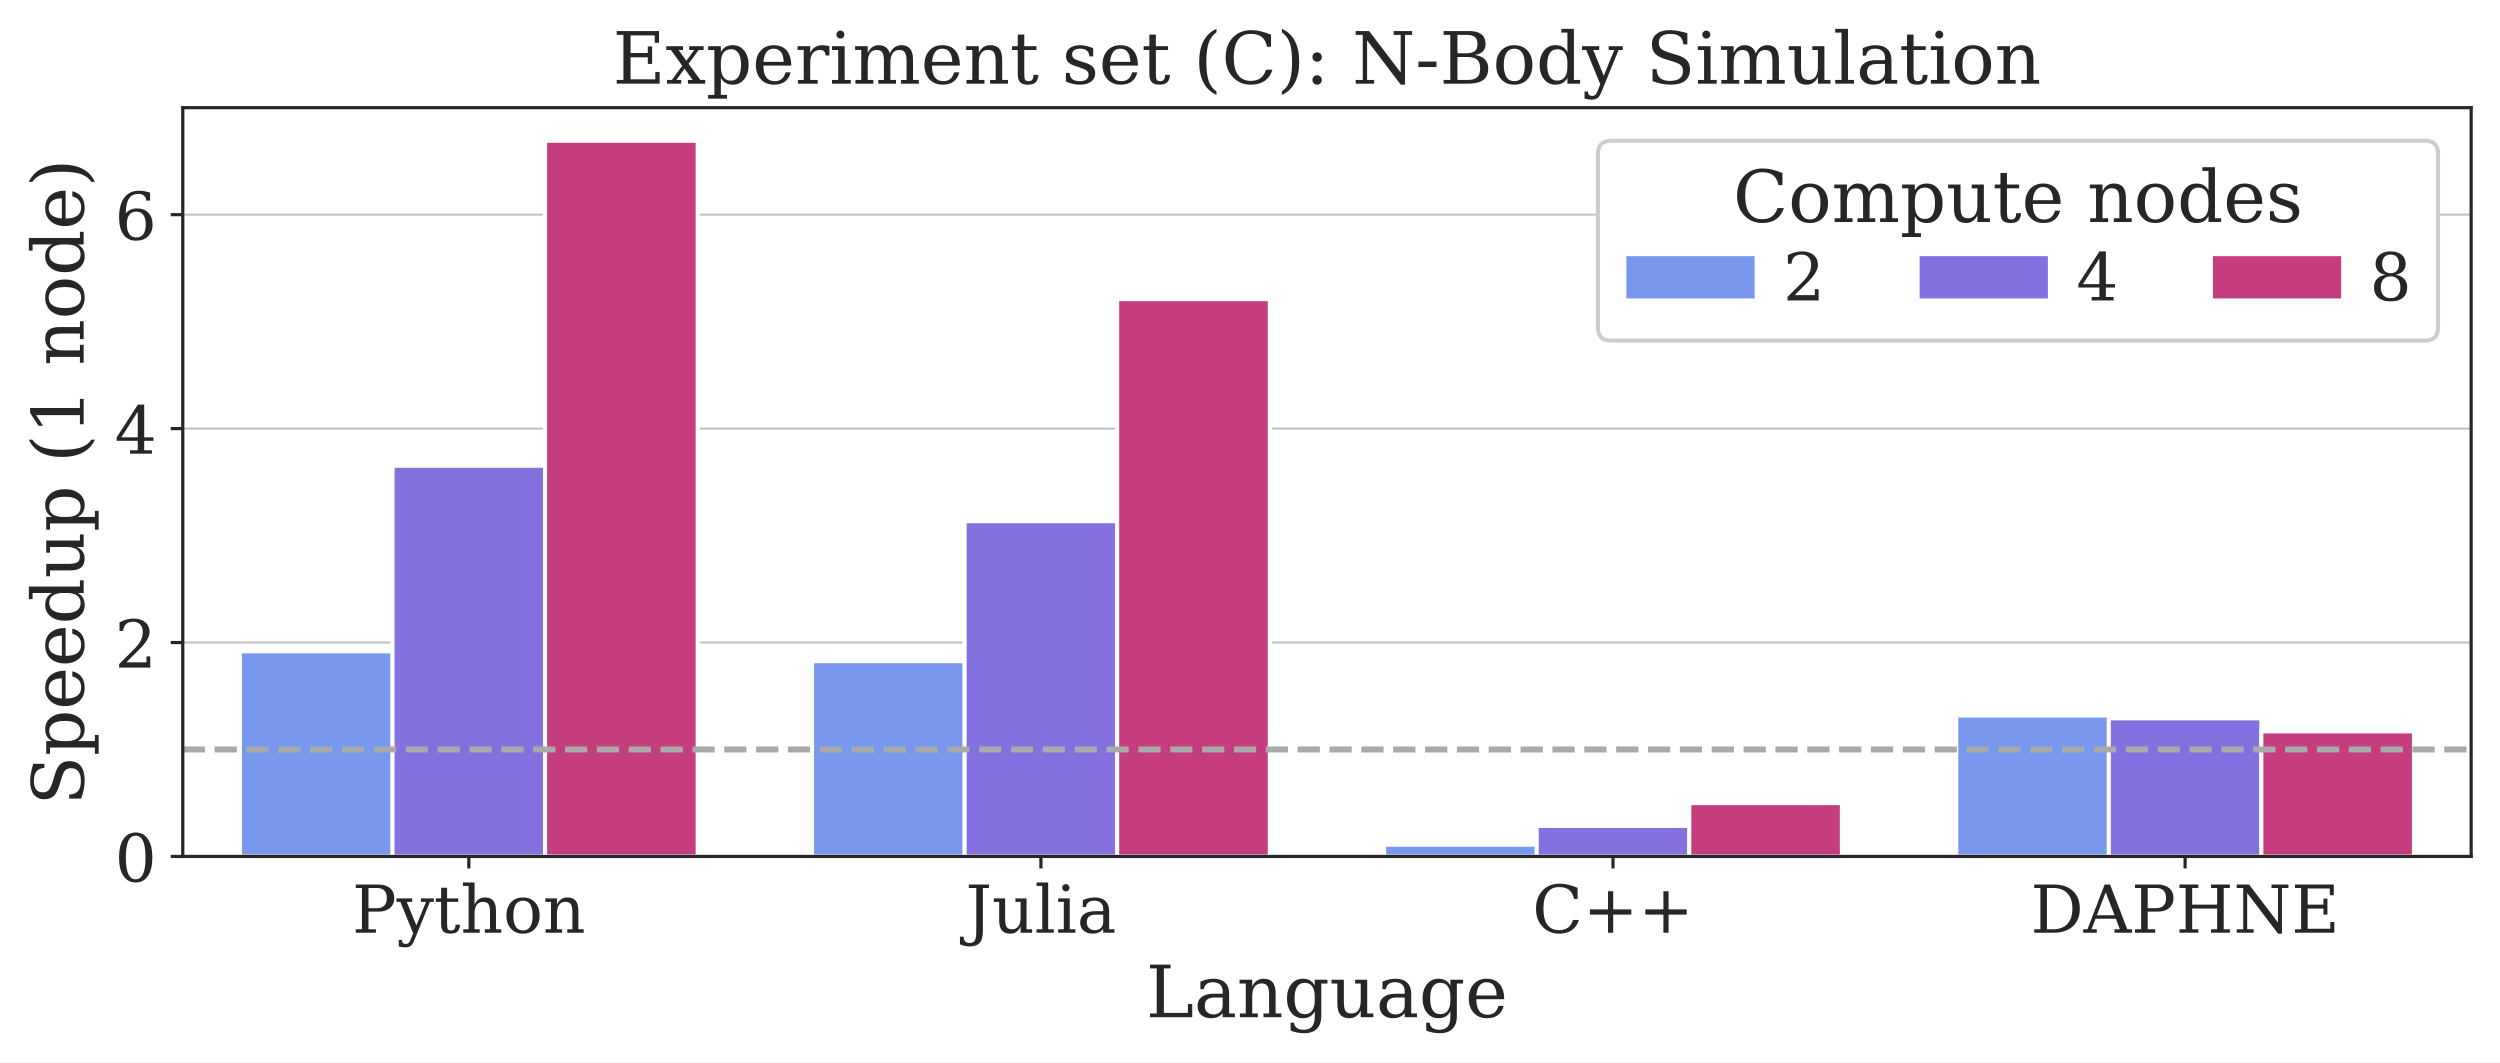
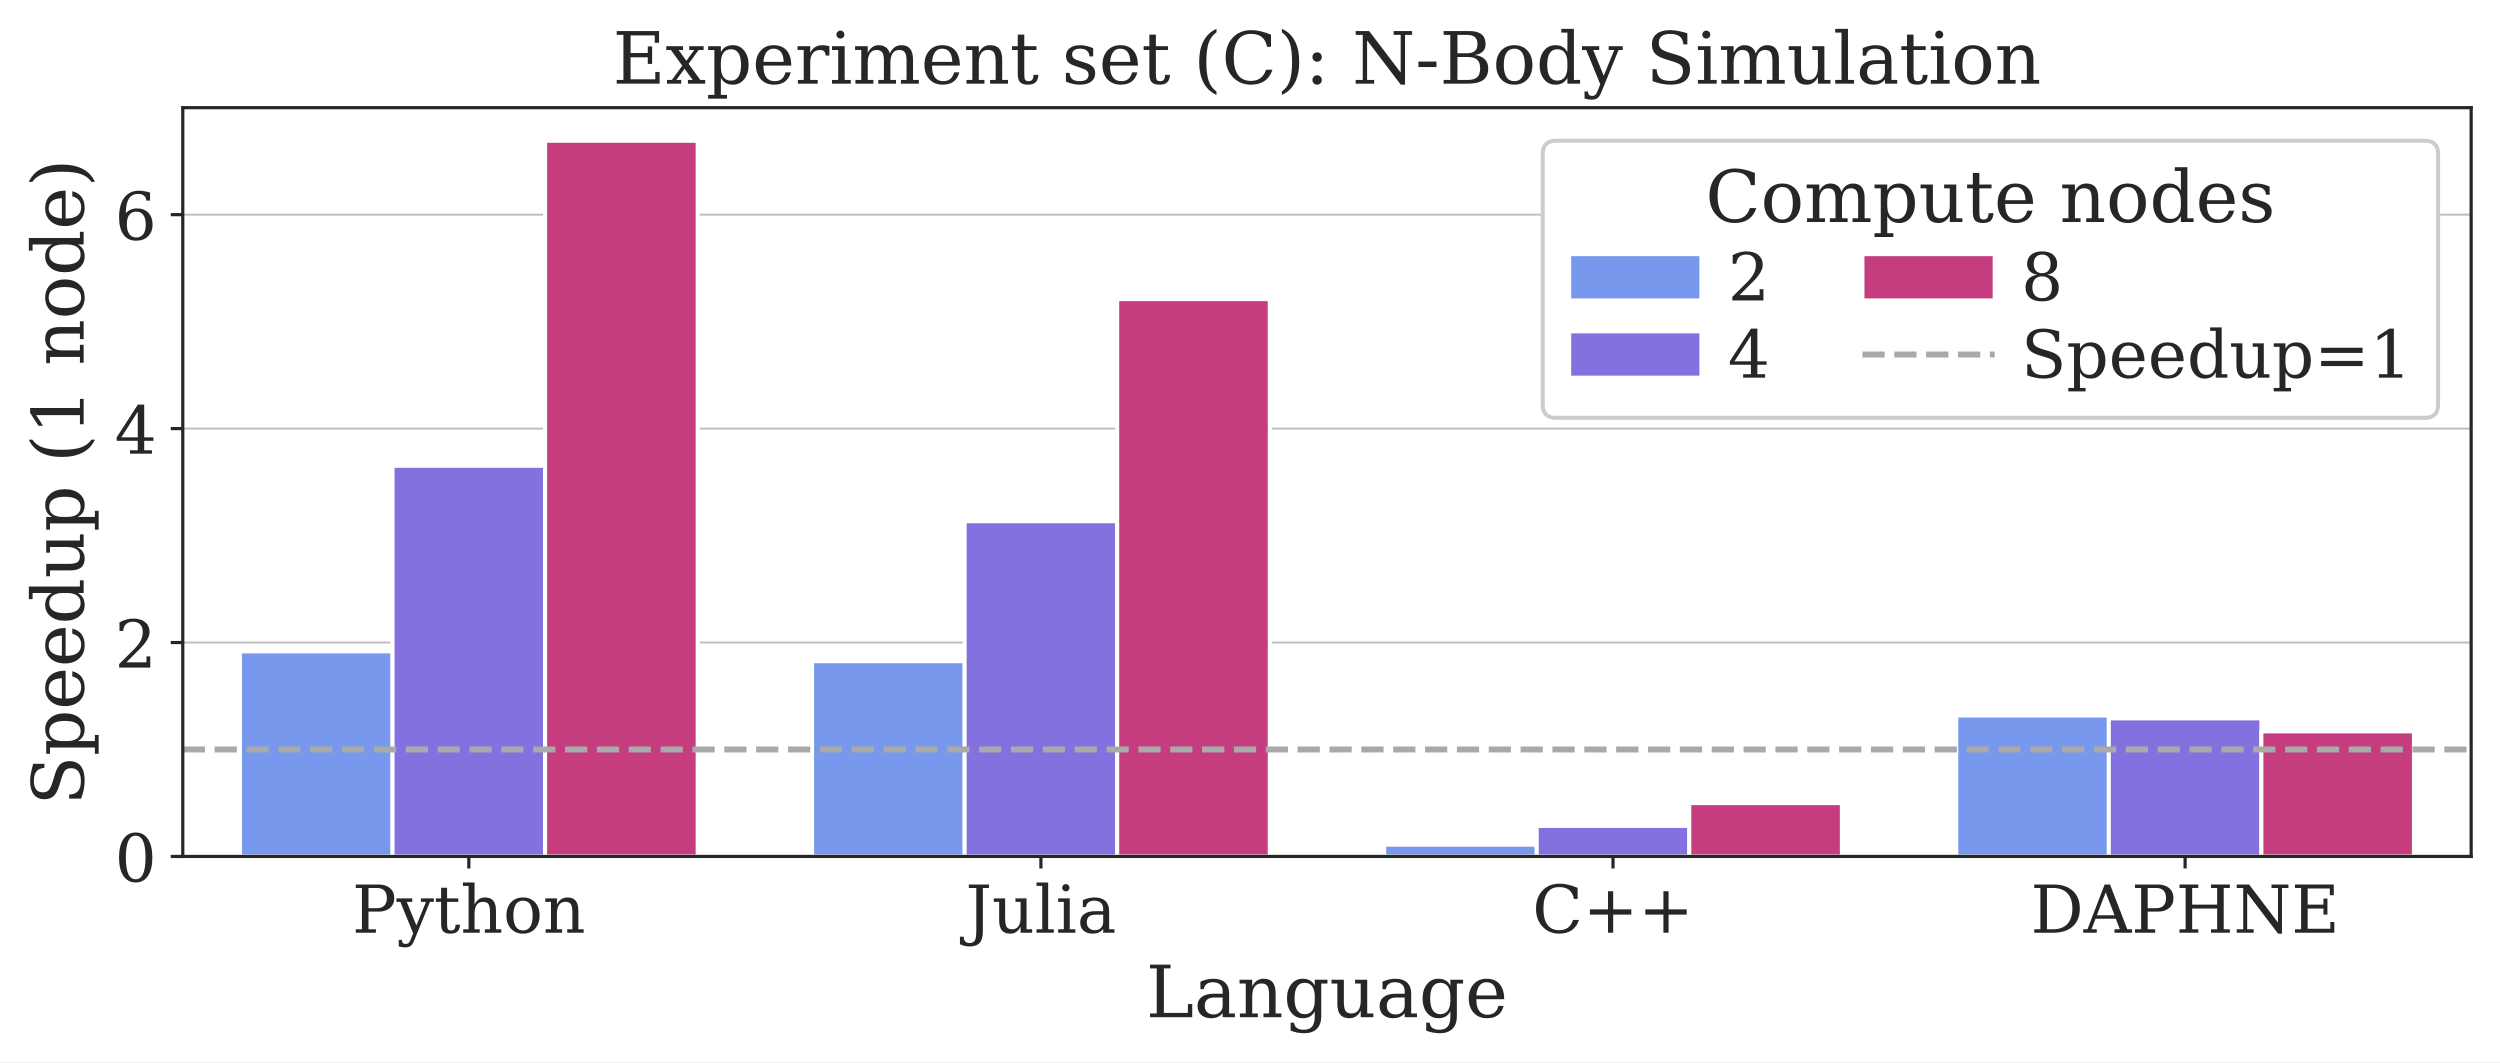
<svg xmlns="http://www.w3.org/2000/svg" xmlns:xlink="http://www.w3.org/1999/xlink" width="623.966pt" height="265.079pt" viewBox="0 0 623.966 265.079" version="1.1">
  <defs>
    <style type="text/css">*{stroke-linejoin: round; stroke-linecap: butt}</style>
  </defs>
  <g id="figure_1">
    <g id="patch_1">
      <path d="M 0 265.079  L 623.966 265.079  L 623.966 0  L 0 0  z " style="fill: #ffffff" />
    </g>
    <g id="axes_1">
      <g id="patch_2">
        <path d="M 45.619 213.755  L 616.766 213.755  L 616.766 26.877  L 45.619 26.877  z " style="fill: #ffffff" />
      </g>
      <g id="matplotlib.axis_1">
        <g id="xtick_1">
          <g id="line2d_1">
            <defs>
-               <path id="mdf4cf513da" d="M 0 0  L 0 3  " style="stroke: #262626; stroke-width: 0.8" />
-             </defs>
-             <g>
-               <use xlink:href="#mdf4cf513da" x="117.012" y="213.755" style="fill: #262626; stroke: #262626; stroke-width: 0.8" />
+               <path id="md4820c12c3" d="M 0 0  L 0 3  " style="stroke: #262626; stroke-width: 0.8" />
+             </defs>
+             <g>
+               <use xlink:href="#md4820c12c3" x="117.012" y="213.755" style="fill: #262626; stroke: #262626; stroke-width: 0.8" />
            </g>
          </g>
          <g id="text_1">
            <g style="fill: #262626" transform="translate(87.89098 232.7921) scale(0.165 -0.165)">
              <defs>
                <path id="DejaVuSerif-50" d="M 1581 2375  L 2406 2375  Q 2872 2375 3115 2626  Q 3359 2878 3359 3353  Q 3359 3831 3115 4081  Q 2872 4331 2406 4331  L 1581 4331  L 1581 2375  z M 353 0  L 353 331  L 947 331  L 947 4331  L 353 4331  L 353 4666  L 2559 4666  Q 3259 4666 3668 4311  Q 4078 3956 4078 3353  Q 4078 2753 3668 2397  Q 3259 2041 2559 2041  L 1581 2041  L 1581 331  L 2303 331  L 2303 0  L 353 0  z " transform="scale(0.015625)" />
                <path id="DejaVuSerif-79" d="M 1381 -609  L 1600 -56  L 359 2988  L -19 2988  L -19 3322  L 1509 3322  L 1509 2988  L 978 2988  L 1913 703  L 2847 2988  L 2350 2988  L 2350 3322  L 3597 3322  L 3597 2988  L 3225 2988  L 1703 -750  Q 1547 -1138 1356 -1280  Q 1166 -1422 819 -1422  Q 672 -1422 517 -1397  Q 363 -1372 206 -1325  L 206 -691  L 500 -691  Q 519 -903 608 -995  Q 697 -1088 884 -1088  Q 1056 -1088 1161 -992  Q 1266 -897 1381 -609  z " transform="scale(0.015625)" />
                <path id="DejaVuSerif-74" d="M 691 2988  L 184 2988  L 184 3322  L 691 3322  L 691 4353  L 1269 4353  L 1269 3322  L 2350 3322  L 2350 2988  L 1269 2988  L 1269 878  Q 1269 456 1350 337  Q 1431 219 1650 219  Q 1875 219 1978 351  Q 2081 484 2088 781  L 2522 781  Q 2497 328 2275 118  Q 2053 -91 1600 -91  Q 1103 -91 897 129  Q 691 350 691 878  L 691 2988  z " transform="scale(0.015625)" />
                <path id="DejaVuSerif-68" d="M 263 0  L 263 331  L 781 331  L 781 4531  L 231 4531  L 231 4863  L 1356 4863  L 1356 2731  Q 1516 3069 1770 3241  Q 2025 3413 2363 3413  Q 2913 3413 3172 3097  Q 3431 2781 3431 2113  L 3431 331  L 3944 331  L 3944 0  L 2356 0  L 2356 331  L 2853 331  L 2853 1931  Q 2853 2541 2704 2764  Q 2556 2988 2175 2988  Q 1775 2988 1565 2697  Q 1356 2406 1356 1850  L 1356 331  L 1856 331  L 1856 0  L 263 0  z " transform="scale(0.015625)" />
                <path id="DejaVuSerif-6f" d="M 1925 219  Q 2388 219 2623 584  Q 2859 950 2859 1663  Q 2859 2375 2623 2739  Q 2388 3103 1925 3103  Q 1463 3103 1227 2739  Q 991 2375 991 1663  Q 991 950 1228 584  Q 1466 219 1925 219  z M 1925 -91  Q 1200 -91 759 389  Q 319 869 319 1663  Q 319 2456 758 2934  Q 1197 3413 1925 3413  Q 2653 3413 3092 2934  Q 3531 2456 3531 1663  Q 3531 869 3092 389  Q 2653 -91 1925 -91  z " transform="scale(0.015625)" />
                <path id="DejaVuSerif-6e" d="M 263 0  L 263 331  L 781 331  L 781 2988  L 231 2988  L 231 3322  L 1356 3322  L 1356 2731  Q 1516 3069 1770 3241  Q 2025 3413 2363 3413  Q 2913 3413 3172 3097  Q 3431 2781 3431 2113  L 3431 331  L 3944 331  L 3944 0  L 2356 0  L 2356 331  L 2853 331  L 2853 1931  Q 2853 2541 2703 2767  Q 2553 2994 2175 2994  Q 1775 2994 1565 2701  Q 1356 2409 1356 1850  L 1356 331  L 1856 331  L 1856 0  L 263 0  z " transform="scale(0.015625)" />
              </defs>
              <use xlink:href="#DejaVuSerif-50" />
              <use xlink:href="#DejaVuSerif-79" transform="translate(67.28516 0)" />
              <use xlink:href="#DejaVuSerif-74" transform="translate(123.7793 0)" />
              <use xlink:href="#DejaVuSerif-68" transform="translate(163.9648 0)" />
              <use xlink:href="#DejaVuSerif-6f" transform="translate(228.3691 0)" />
              <use xlink:href="#DejaVuSerif-6e" transform="translate(288.5742 0)" />
            </g>
          </g>
        </g>
        <g id="xtick_2">
          <g id="line2d_2">
            <g>
-               <use xlink:href="#mdf4cf513da" x="259.799" y="213.755" style="fill: #262626; stroke: #262626; stroke-width: 0.8" />
+               <use xlink:href="#md4820c12c3" x="259.799" y="213.755" style="fill: #262626; stroke: #262626; stroke-width: 0.8" />
            </g>
          </g>
          <g id="text_2">
            <g style="fill: #262626" transform="translate(240.9813 232.7921) scale(0.165 -0.165)">
              <defs>
                <path id="DejaVuSerif-4a" d="M -538 -1119  L -538 -384  L -181 -384  Q -172 -694 -34 -845  Q 103 -997 378 -997  Q 750 -997 897 -762  Q 1044 -528 1044 153  L 1044 4331  L 319 4331  L 319 4666  L 2272 4666  L 2272 4331  L 1678 4331  L 1678 128  Q 1678 -644 1368 -987  Q 1059 -1331 372 -1331  Q 150 -1331 -79 -1278  Q -309 -1225 -538 -1119  z " transform="scale(0.015625)" />
                <path id="DejaVuSerif-75" d="M 2266 3322  L 3341 3322  L 3341 331  L 3884 331  L 3884 0  L 2766 0  L 2766 588  Q 2606 256 2353 82  Q 2100 -91 1766 -91  Q 1213 -91 952 223  Q 691 538 691 1209  L 691 2988  L 172 2988  L 172 3322  L 1269 3322  L 1269 1388  Q 1269 781 1417 556  Q 1566 331 1947 331  Q 2347 331 2556 625  Q 2766 919 2766 1478  L 2766 2988  L 2266 2988  L 2266 3322  z " transform="scale(0.015625)" />
                <path id="DejaVuSerif-6c" d="M 1313 331  L 1856 331  L 1856 0  L 184 0  L 184 331  L 738 331  L 738 4531  L 184 4531  L 184 4863  L 1313 4863  L 1313 331  z " transform="scale(0.015625)" />
                <path id="DejaVuSerif-69" d="M 622 4353  Q 622 4497 726 4603  Q 831 4709 978 4709  Q 1122 4709 1226 4603  Q 1331 4497 1331 4353  Q 1331 4206 1228 4103  Q 1125 4000 978 4000  Q 831 4000 726 4103  Q 622 4206 622 4353  z M 1356 331  L 1900 331  L 1900 0  L 231 0  L 231 331  L 781 331  L 781 2988  L 231 2988  L 231 3322  L 1356 3322  L 1356 331  z " transform="scale(0.015625)" />
                <path id="DejaVuSerif-61" d="M 2547 1044  L 2547 1747  L 1806 1747  Q 1378 1747 1168 1562  Q 959 1378 959 997  Q 959 650 1171 447  Q 1384 244 1747 244  Q 2106 244 2326 466  Q 2547 688 2547 1044  z M 3122 2075  L 3122 331  L 3634 331  L 3634 0  L 2547 0  L 2547 359  Q 2356 128 2106 18  Q 1856 -91 1522 -91  Q 969 -91 644 203  Q 319 497 319 997  Q 319 1513 691 1797  Q 1063 2081 1741 2081  L 2547 2081  L 2547 2309  Q 2547 2688 2317 2895  Q 2088 3103 1672 3103  Q 1328 3103 1125 2947  Q 922 2791 872 2484  L 575 2484  L 575 3156  Q 875 3284 1158 3348  Q 1441 3413 1709 3413  Q 2400 3413 2761 3070  Q 3122 2728 3122 2075  z " transform="scale(0.015625)" />
              </defs>
              <use xlink:href="#DejaVuSerif-4a" />
              <use xlink:href="#DejaVuSerif-75" transform="translate(40.08789 0)" />
              <use xlink:href="#DejaVuSerif-6c" transform="translate(104.4922 0)" />
              <use xlink:href="#DejaVuSerif-69" transform="translate(136.4746 0)" />
              <use xlink:href="#DejaVuSerif-61" transform="translate(168.457 0)" />
            </g>
          </g>
        </g>
        <g id="xtick_3">
          <g id="line2d_3">
            <g>
-               <use xlink:href="#mdf4cf513da" x="402.586" y="213.755" style="fill: #262626; stroke: #262626; stroke-width: 0.8" />
+               <use xlink:href="#md4820c12c3" x="402.586" y="213.755" style="fill: #262626; stroke: #262626; stroke-width: 0.8" />
            </g>
          </g>
          <g id="text_3">
            <g style="fill: #262626" transform="translate(382.4469 232.7921) scale(0.165 -0.165)">
              <defs>
                <path id="DejaVuSerif-43" d="M 4513 1234  Q 4306 581 3820 245  Q 3334 -91 2591 -91  Q 2134 -91 1743 65  Q 1353 222 1050 525  Q 700 875 529 1320  Q 359 1766 359 2328  Q 359 3416 987 4083  Q 1616 4750 2644 4750  Q 3025 4750 3456 4650  Q 3888 4550 4384 4347  L 4384 3272  L 4031 3272  Q 3916 3859 3567 4137  Q 3219 4416 2591 4416  Q 1844 4416 1459 3886  Q 1075 3356 1075 2328  Q 1075 1303 1459 773  Q 1844 244 2591 244  Q 3113 244 3450 492  Q 3788 741 3938 1234  L 4513 1234  z " transform="scale(0.015625)" />
                <path id="DejaVuSerif-2b" d="M 2931 4013  L 2931 2259  L 4684 2259  L 4684 1753  L 2931 1753  L 2931 0  L 2431 0  L 2431 1753  L 678 1753  L 678 2259  L 2431 2259  L 2431 4013  L 2931 4013  z " transform="scale(0.015625)" />
              </defs>
              <use xlink:href="#DejaVuSerif-43" />
              <use xlink:href="#DejaVuSerif-2b" transform="translate(76.51367 0)" />
              <use xlink:href="#DejaVuSerif-2b" transform="translate(160.3027 0)" />
            </g>
          </g>
        </g>
        <g id="xtick_4">
          <g id="line2d_4">
            <g>
-               <use xlink:href="#mdf4cf513da" x="545.373" y="213.755" style="fill: #262626; stroke: #262626; stroke-width: 0.8" />
+               <use xlink:href="#md4820c12c3" x="545.373" y="213.755" style="fill: #262626; stroke: #262626; stroke-width: 0.8" />
            </g>
          </g>
          <g id="text_4">
            <g style="fill: #262626" transform="translate(506.8144 232.7921) scale(0.165 -0.165)">
              <defs>
                <path id="DejaVuSerif-44" d="M 1581 331  L 2163 331  Q 3072 331 3558 850  Q 4044 1369 4044 2338  Q 4044 3306 3559 3818  Q 3075 4331 2163 4331  L 1581 4331  L 1581 331  z M 353 0  L 353 331  L 947 331  L 947 4331  L 353 4331  L 353 4666  L 2209 4666  Q 3416 4666 4089 4050  Q 4763 3434 4763 2338  Q 4763 1238 4088 619  Q 3413 0 2209 0  L 353 0  z " transform="scale(0.015625)" />
                <path id="DejaVuSerif-41" d="M 1281 1691  L 2994 1691  L 2138 3909  L 1281 1691  z M -38 0  L -38 331  L 372 331  L 2034 4666  L 2559 4666  L 4225 331  L 4684 331  L 4684 0  L 2988 0  L 2988 331  L 3506 331  L 3116 1356  L 1153 1356  L 763 331  L 1275 331  L 1275 0  L -38 0  z " transform="scale(0.015625)" />
                <path id="DejaVuSerif-48" d="M 353 0  L 353 331  L 947 331  L 947 4331  L 353 4331  L 353 4666  L 2175 4666  L 2175 4331  L 1581 4331  L 1581 2719  L 4000 2719  L 4000 4331  L 3406 4331  L 3406 4666  L 5228 4666  L 5228 4331  L 4634 4331  L 4634 331  L 5228 331  L 5228 0  L 3406 0  L 3406 331  L 4000 331  L 4000 2338  L 1581 2338  L 1581 331  L 2175 331  L 2175 0  L 353 0  z " transform="scale(0.015625)" />
                <path id="DejaVuSerif-4e" d="M 313 0  L 313 331  L 941 331  L 941 4331  L 313 4331  L 313 4666  L 1509 4666  L 4306 984  L 4306 4331  L 3681 4331  L 3681 4666  L 5319 4666  L 5319 4331  L 4691 4331  L 4691 -91  L 4313 -91  L 1325 3841  L 1325 331  L 1953 331  L 1953 0  L 313 0  z " transform="scale(0.015625)" />
                <path id="DejaVuSerif-45" d="M 353 0  L 353 331  L 947 331  L 947 4331  L 353 4331  L 353 4666  L 4109 4666  L 4109 3628  L 3725 3628  L 3725 4281  L 1581 4281  L 1581 2719  L 3109 2719  L 3109 3303  L 3494 3303  L 3494 1753  L 3109 1753  L 3109 2338  L 1581 2338  L 1581 384  L 3775 384  L 3775 1038  L 4159 1038  L 4159 0  L 353 0  z " transform="scale(0.015625)" />
              </defs>
              <use xlink:href="#DejaVuSerif-44" />
              <use xlink:href="#DejaVuSerif-41" transform="translate(80.17578 0)" />
              <use xlink:href="#DejaVuSerif-50" transform="translate(152.3926 0)" />
              <use xlink:href="#DejaVuSerif-48" transform="translate(219.6777 0)" />
              <use xlink:href="#DejaVuSerif-4e" transform="translate(306.8848 0)" />
              <use xlink:href="#DejaVuSerif-45" transform="translate(394.3848 0)" />
            </g>
          </g>
        </g>
        <g id="text_5">
          <g style="fill: #262626" transform="translate(286.0406 253.8795) scale(0.18 -0.18)">
            <defs>
              <path id="DejaVuSerif-4c" d="M 353 0  L 353 331  L 947 331  L 947 4331  L 353 4331  L 353 4666  L 2175 4666  L 2175 4331  L 1581 4331  L 1581 384  L 3713 384  L 3713 1166  L 4097 1166  L 4097 0  L 353 0  z " transform="scale(0.015625)" />
              <path id="DejaVuSerif-67" d="M 3359 2988  L 3359 72  Q 3359 -644 2965 -1033  Q 2572 -1422 1844 -1422  Q 1516 -1422 1216 -1362  Q 916 -1303 641 -1184  L 641 -488  L 941 -488  Q 997 -813 1206 -963  Q 1416 -1113 1806 -1113  Q 2313 -1113 2548 -827  Q 2784 -541 2784 72  L 2784 519  Q 2616 206 2355 57  Q 2094 -91 1709 -91  Q 1097 -91 708 395  Q 319 881 319 1663  Q 319 2444 706 2928  Q 1094 3413 1709 3413  Q 2094 3413 2355 3264  Q 2616 3116 2784 2803  L 2784 3322  L 3909 3322  L 3909 2988  L 3359 2988  z M 2784 1825  Q 2784 2422 2554 2737  Q 2325 3053 1888 3053  Q 1444 3053 1217 2703  Q 991 2353 991 1663  Q 991 975 1217 622  Q 1444 269 1888 269  Q 2325 269 2554 583  Q 2784 897 2784 1497  L 2784 1825  z " transform="scale(0.015625)" />
              <path id="DejaVuSerif-65" d="M 3469 1600  L 991 1600  L 991 1575  Q 991 903 1244 561  Q 1497 219 1991 219  Q 2369 219 2611 417  Q 2853 616 2950 1006  L 3413 1006  Q 3275 459 2904 184  Q 2534 -91 1931 -91  Q 1203 -91 761 389  Q 319 869 319 1663  Q 319 2450 753 2931  Q 1188 3413 1894 3413  Q 2647 3413 3050 2948  Q 3453 2484 3469 1600  z M 2791 1931  Q 2772 2513 2545 2808  Q 2319 3103 1894 3103  Q 1497 3103 1269 2806  Q 1041 2509 991 1931  L 2791 1931  z " transform="scale(0.015625)" />
            </defs>
            <use xlink:href="#DejaVuSerif-4c" />
            <use xlink:href="#DejaVuSerif-61" transform="translate(66.40625 0)" />
            <use xlink:href="#DejaVuSerif-6e" transform="translate(126.0254 0)" />
            <use xlink:href="#DejaVuSerif-67" transform="translate(190.4297 0)" />
            <use xlink:href="#DejaVuSerif-75" transform="translate(254.4434 0)" />
            <use xlink:href="#DejaVuSerif-61" transform="translate(318.8477 0)" />
            <use xlink:href="#DejaVuSerif-67" transform="translate(378.4668 0)" />
            <use xlink:href="#DejaVuSerif-65" transform="translate(442.4805 0)" />
          </g>
        </g>
      </g>
      <g id="matplotlib.axis_2">
        <g id="ytick_1">
          <g id="line2d_5">
-             <path d="M 45.619 213.755  L 616.766 213.755  " clip-path="url(#p4988a4441f)" style="fill: none; stroke: #808080; stroke-opacity: 0.5; stroke-width: 0.5; stroke-linecap: round" />
+             <path d="M 45.619 213.755  L 616.766 213.755  " clip-path="url(#pc2e6681267)" style="fill: none; stroke: #808080; stroke-opacity: 0.5; stroke-width: 0.5; stroke-linecap: round" />
          </g>
          <g id="line2d_6">
            <defs>
-               <path id="ma92117ba7b" d="M 0 0  L -3 0  " style="stroke: #262626; stroke-width: 0.8" />
-             </defs>
-             <g>
-               <use xlink:href="#ma92117ba7b" x="45.619" y="213.755" style="fill: #262626; stroke: #262626; stroke-width: 0.8" />
+               <path id="m4b8f03ed51" d="M 0 0  L -3 0  " style="stroke: #262626; stroke-width: 0.8" />
+             </defs>
+             <g>
+               <use xlink:href="#m4b8f03ed51" x="45.619" y="213.755" style="fill: #262626; stroke: #262626; stroke-width: 0.8" />
            </g>
          </g>
          <g id="text_6">
            <g style="fill: #262626" transform="translate(28.62063 220.0234) scale(0.165 -0.165)">
              <defs>
                <path id="DejaVuSerif-30" d="M 2034 219  Q 2513 219 2750 744  Q 2988 1269 2988 2328  Q 2988 3391 2750 3916  Q 2513 4441 2034 4441  Q 1556 4441 1318 3916  Q 1081 3391 1081 2328  Q 1081 1269 1318 744  Q 1556 219 2034 219  z M 2034 -91  Q 1275 -91 848 546  Q 422 1184 422 2328  Q 422 3475 848 4112  Q 1275 4750 2034 4750  Q 2797 4750 3222 4112  Q 3647 3475 3647 2328  Q 3647 1184 3222 546  Q 2797 -91 2034 -91  z " transform="scale(0.015625)" />
              </defs>
              <use xlink:href="#DejaVuSerif-30" />
            </g>
          </g>
        </g>
        <g id="ytick_2">
          <g id="line2d_7">
-             <path d="M 45.619 160.361  L 616.766 160.361  " clip-path="url(#p4988a4441f)" style="fill: none; stroke: #808080; stroke-opacity: 0.5; stroke-width: 0.5; stroke-linecap: round" />
+             <path d="M 45.619 160.361  L 616.766 160.361  " clip-path="url(#pc2e6681267)" style="fill: none; stroke: #808080; stroke-opacity: 0.5; stroke-width: 0.5; stroke-linecap: round" />
          </g>
          <g id="line2d_8">
            <g>
-               <use xlink:href="#ma92117ba7b" x="45.619" y="160.361" style="fill: #262626; stroke: #262626; stroke-width: 0.8" />
+               <use xlink:href="#m4b8f03ed51" x="45.619" y="160.361" style="fill: #262626; stroke: #262626; stroke-width: 0.8" />
            </g>
          </g>
          <g id="text_7">
            <g style="fill: #262626" transform="translate(28.62063 166.6298) scale(0.165 -0.165)">
              <defs>
                <path id="DejaVuSerif-32" d="M 819 3553  L 469 3553  L 469 4384  Q 803 4563 1142 4656  Q 1481 4750 1806 4750  Q 2534 4750 2956 4397  Q 3378 4044 3378 3438  Q 3378 2753 2422 1800  Q 2347 1728 2309 1691  L 1131 513  L 3078 513  L 3078 1088  L 3444 1088  L 3444 0  L 434 0  L 434 341  L 1850 1753  Q 2319 2222 2519 2614  Q 2719 3006 2719 3438  Q 2719 3909 2473 4175  Q 2228 4441 1797 4441  Q 1350 4441 1106 4219  Q 863 3997 819 3553  z " transform="scale(0.015625)" />
              </defs>
              <use xlink:href="#DejaVuSerif-32" />
            </g>
          </g>
        </g>
        <g id="ytick_3">
          <g id="line2d_9">
-             <path d="M 45.619 106.968  L 616.766 106.968  " clip-path="url(#p4988a4441f)" style="fill: none; stroke: #808080; stroke-opacity: 0.5; stroke-width: 0.5; stroke-linecap: round" />
+             <path d="M 45.619 106.968  L 616.766 106.968  " clip-path="url(#pc2e6681267)" style="fill: none; stroke: #808080; stroke-opacity: 0.5; stroke-width: 0.5; stroke-linecap: round" />
          </g>
          <g id="line2d_10">
            <g>
-               <use xlink:href="#ma92117ba7b" x="45.619" y="106.968" style="fill: #262626; stroke: #262626; stroke-width: 0.8" />
+               <use xlink:href="#m4b8f03ed51" x="45.619" y="106.968" style="fill: #262626; stroke: #262626; stroke-width: 0.8" />
            </g>
          </g>
          <g id="text_8">
            <g style="fill: #262626" transform="translate(28.62063 113.2363) scale(0.165 -0.165)">
              <defs>
                <path id="DejaVuSerif-34" d="M 2234 1581  L 2234 4063  L 641 1581  L 2234 1581  z M 3609 0  L 1484 0  L 1484 331  L 2234 331  L 2234 1247  L 197 1247  L 197 1588  L 2241 4750  L 2859 4750  L 2859 1581  L 3750 1581  L 3750 1247  L 2859 1247  L 2859 331  L 3609 331  L 3609 0  z " transform="scale(0.015625)" />
              </defs>
              <use xlink:href="#DejaVuSerif-34" />
            </g>
          </g>
        </g>
        <g id="ytick_4">
          <g id="line2d_11">
-             <path d="M 45.619 53.574  L 616.766 53.574  " clip-path="url(#p4988a4441f)" style="fill: none; stroke: #808080; stroke-opacity: 0.5; stroke-width: 0.5; stroke-linecap: round" />
+             <path d="M 45.619 53.574  L 616.766 53.574  " clip-path="url(#pc2e6681267)" style="fill: none; stroke: #808080; stroke-opacity: 0.5; stroke-width: 0.5; stroke-linecap: round" />
          </g>
          <g id="line2d_12">
            <g>
-               <use xlink:href="#ma92117ba7b" x="45.619" y="53.574" style="fill: #262626; stroke: #262626; stroke-width: 0.8" />
+               <use xlink:href="#m4b8f03ed51" x="45.619" y="53.574" style="fill: #262626; stroke: #262626; stroke-width: 0.8" />
            </g>
          </g>
          <g id="text_9">
            <g style="fill: #262626" transform="translate(28.62063 59.84268) scale(0.165 -0.165)">
              <defs>
                <path id="DejaVuSerif-36" d="M 2094 219  Q 2534 219 2771 542  Q 3009 866 3009 1472  Q 3009 2078 2771 2401  Q 2534 2725 2094 2725  Q 1647 2725 1412 2412  Q 1178 2100 1178 1509  Q 1178 888 1415 553  Q 1653 219 2094 219  z M 1075 2569  Q 1288 2803 1556 2918  Q 1825 3034 2163 3034  Q 2859 3034 3264 2615  Q 3669 2197 3669 1472  Q 3669 763 3233 336  Q 2797 -91 2069 -91  Q 1278 -91 853 498  Q 428 1088 428 2181  Q 428 3406 931 4078  Q 1434 4750 2350 4750  Q 2597 4750 2869 4703  Q 3141 4656 3425 4563  L 3425 3794  L 3072 3794  Q 3034 4109 2831 4275  Q 2628 4441 2284 4441  Q 1678 4441 1381 3981  Q 1084 3522 1075 2569  z " transform="scale(0.015625)" />
              </defs>
              <use xlink:href="#DejaVuSerif-36" />
            </g>
          </g>
        </g>
        <g id="text_10">
          <g style="fill: #262626" transform="translate(20.87719 200.9883) rotate(-90) scale(0.18 -0.18)">
            <defs>
              <path id="DejaVuSerif-53" d="M 594 225  L 594 1288  L 953 1284  Q 969 753 1261 498  Q 1553 244 2150 244  Q 2706 244 2998 464  Q 3291 684 3291 1106  Q 3291 1444 3114 1625  Q 2938 1806 2369 1978  L 1753 2163  Q 1084 2366 811 2669  Q 538 2972 538 3500  Q 538 4094 959 4422  Q 1381 4750 2144 4750  Q 2469 4750 2856 4679  Q 3244 4609 3681 4475  L 3681 3481  L 3328 3481  Q 3275 3975 2998 4195  Q 2722 4416 2156 4416  Q 1663 4416 1405 4214  Q 1147 4013 1147 3628  Q 1147 3294 1340 3103  Q 1534 2913 2163 2725  L 2741 2553  Q 3375 2363 3645 2067  Q 3916 1772 3916 1275  Q 3916 597 3481 253  Q 3047 -91 2188 -91  Q 1803 -91 1404 -12  Q 1006 66 594 225  z " transform="scale(0.015625)" />
              <path id="DejaVuSerif-70" d="M 1313 1825  L 1313 1497  Q 1313 897 1542 583  Q 1772 269 2209 269  Q 2650 269 2876 622  Q 3103 975 3103 1663  Q 3103 2353 2876 2703  Q 2650 3053 2209 3053  Q 1772 3053 1542 2737  Q 1313 2422 1313 1825  z M 738 2988  L 184 2988  L 184 3322  L 1313 3322  L 1313 2803  Q 1481 3116 1742 3264  Q 2003 3413 2388 3413  Q 3000 3413 3387 2928  Q 3775 2444 3775 1663  Q 3775 881 3387 395  Q 3000 -91 2388 -91  Q 2003 -91 1742 57  Q 1481 206 1313 519  L 1313 -997  L 1856 -997  L 1856 -1331  L 184 -1331  L 184 -997  L 738 -997  L 738 2988  z " transform="scale(0.015625)" />
              <path id="DejaVuSerif-64" d="M 3359 331  L 3909 331  L 3909 0  L 2784 0  L 2784 519  Q 2616 206 2355 57  Q 2094 -91 1709 -91  Q 1097 -91 708 395  Q 319 881 319 1663  Q 319 2444 706 2928  Q 1094 3413 1709 3413  Q 2094 3413 2355 3264  Q 2616 3116 2784 2803  L 2784 4531  L 2241 4531  L 2241 4863  L 3359 4863  L 3359 331  z M 2784 1497  L 2784 1825  Q 2784 2422 2554 2737  Q 2325 3053 1888 3053  Q 1444 3053 1217 2703  Q 991 2353 991 1663  Q 991 975 1217 622  Q 1444 269 1888 269  Q 2325 269 2554 583  Q 2784 897 2784 1497  z " transform="scale(0.015625)" />
              <path id="DejaVuSerif-20" transform="scale(0.015625)" />
              <path id="DejaVuSerif-28" d="M 2041 -997  Q 1281 -656 893 83  Q 506 822 506 1931  Q 506 3044 893 3783  Q 1281 4522 2041 4863  L 2041 4556  Q 1559 4225 1350 3623  Q 1141 3022 1141 1931  Q 1141 844 1350 242  Q 1559 -359 2041 -691  L 2041 -997  z " transform="scale(0.015625)" />
              <path id="DejaVuSerif-31" d="M 909 0  L 909 331  L 1722 331  L 1722 4213  L 781 3603  L 781 4013  L 1919 4750  L 2350 4750  L 2350 331  L 3163 331  L 3163 0  L 909 0  z " transform="scale(0.015625)" />
              <path id="DejaVuSerif-29" d="M 453 -997  L 453 -691  Q 934 -359 1145 242  Q 1356 844 1356 1931  Q 1356 3022 1145 3623  Q 934 4225 453 4556  L 453 4863  Q 1216 4522 1603 3783  Q 1991 3044 1991 1931  Q 1991 822 1603 83  Q 1216 -656 453 -997  z " transform="scale(0.015625)" />
            </defs>
            <use xlink:href="#DejaVuSerif-53" />
            <use xlink:href="#DejaVuSerif-70" transform="translate(68.50586 0)" />
            <use xlink:href="#DejaVuSerif-65" transform="translate(132.5195 0)" />
            <use xlink:href="#DejaVuSerif-65" transform="translate(191.6992 0)" />
            <use xlink:href="#DejaVuSerif-64" transform="translate(250.8789 0)" />
            <use xlink:href="#DejaVuSerif-75" transform="translate(314.8926 0)" />
            <use xlink:href="#DejaVuSerif-70" transform="translate(379.2969 0)" />
            <use xlink:href="#DejaVuSerif-20" transform="translate(443.3105 0)" />
            <use xlink:href="#DejaVuSerif-28" transform="translate(475.0977 0)" />
            <use xlink:href="#DejaVuSerif-31" transform="translate(514.1113 0)" />
            <use xlink:href="#DejaVuSerif-20" transform="translate(577.7344 0)" />
            <use xlink:href="#DejaVuSerif-6e" transform="translate(609.5215 0)" />
            <use xlink:href="#DejaVuSerif-6f" transform="translate(673.9258 0)" />
            <use xlink:href="#DejaVuSerif-64" transform="translate(734.1309 0)" />
            <use xlink:href="#DejaVuSerif-65" transform="translate(798.1445 0)" />
            <use xlink:href="#DejaVuSerif-29" transform="translate(857.3242 0)" />
          </g>
        </g>
      </g>
      <g id="patch_3">
-         <path d="M 59.897 213.755  L 97.974 213.755  L 97.974 162.582  L 59.897 162.582  z " clip-path="url(#p4988a4441f)" style="fill: #7798ec; stroke: #ffffff; stroke-linejoin: miter" />
+         <path d="M 59.897 213.755  L 97.974 213.755  L 97.974 162.582  L 59.897 162.582  z " clip-path="url(#pc2e6681267)" style="fill: #7798ec; stroke: #ffffff; stroke-linejoin: miter" />
      </g>
      <g id="patch_4">
-         <path d="M 202.684 213.755  L 240.761 213.755  L 240.761 165.019  L 202.684 165.019  z " clip-path="url(#p4988a4441f)" style="fill: #7798ec; stroke: #ffffff; stroke-linejoin: miter" />
+         <path d="M 202.684 213.755  L 240.761 213.755  L 240.761 165.019  L 202.684 165.019  z " clip-path="url(#pc2e6681267)" style="fill: #7798ec; stroke: #ffffff; stroke-linejoin: miter" />
      </g>
      <g id="patch_5">
-         <path d="M 345.471 213.755  L 383.548 213.755  L 383.548 210.825  L 345.471 210.825  z " clip-path="url(#p4988a4441f)" style="fill: #7798ec; stroke: #ffffff; stroke-linejoin: miter" />
+         <path d="M 345.471 213.755  L 383.548 213.755  L 383.548 210.825  L 345.471 210.825  z " clip-path="url(#pc2e6681267)" style="fill: #7798ec; stroke: #ffffff; stroke-linejoin: miter" />
      </g>
      <g id="patch_6">
-         <path d="M 488.258 213.755  L 526.335 213.755  L 526.335 178.583  L 488.258 178.583  z " clip-path="url(#p4988a4441f)" style="fill: #7798ec; stroke: #ffffff; stroke-linejoin: miter" />
+         <path d="M 488.258 213.755  L 526.335 213.755  L 526.335 178.583  L 488.258 178.583  z " clip-path="url(#pc2e6681267)" style="fill: #7798ec; stroke: #ffffff; stroke-linejoin: miter" />
      </g>
      <g id="patch_7">
-         <path d="M 97.974 213.755  L 136.05 213.755  L 136.05 116.255  L 97.974 116.255  z " clip-path="url(#p4988a4441f)" style="fill: #8470de; stroke: #ffffff; stroke-linejoin: miter" />
+         <path d="M 97.974 213.755  L 136.05 213.755  L 136.05 116.255  L 97.974 116.255  z " clip-path="url(#pc2e6681267)" style="fill: #8470de; stroke: #ffffff; stroke-linejoin: miter" />
      </g>
      <g id="patch_8">
-         <path d="M 240.761 213.755  L 278.837 213.755  L 278.837 130.104  L 240.761 130.104  z " clip-path="url(#p4988a4441f)" style="fill: #8470de; stroke: #ffffff; stroke-linejoin: miter" />
+         <path d="M 240.761 213.755  L 278.837 213.755  L 278.837 130.104  L 240.761 130.104  z " clip-path="url(#pc2e6681267)" style="fill: #8470de; stroke: #ffffff; stroke-linejoin: miter" />
      </g>
      <g id="patch_9">
-         <path d="M 383.548 213.755  L 421.624 213.755  L 421.624 206.134  L 383.548 206.134  z " clip-path="url(#p4988a4441f)" style="fill: #8470de; stroke: #ffffff; stroke-linejoin: miter" />
+         <path d="M 383.548 213.755  L 421.624 213.755  L 421.624 206.134  L 383.548 206.134  z " clip-path="url(#pc2e6681267)" style="fill: #8470de; stroke: #ffffff; stroke-linejoin: miter" />
      </g>
      <g id="patch_10">
-         <path d="M 526.335 213.755  L 564.411 213.755  L 564.411 179.298  L 526.335 179.298  z " clip-path="url(#p4988a4441f)" style="fill: #8470de; stroke: #ffffff; stroke-linejoin: miter" />
+         <path d="M 526.335 213.755  L 564.411 213.755  L 564.411 179.298  L 526.335 179.298  z " clip-path="url(#pc2e6681267)" style="fill: #8470de; stroke: #ffffff; stroke-linejoin: miter" />
      </g>
      <g id="patch_11">
-         <path d="M 136.05 213.755  L 174.127 213.755  L 174.127 35.143  L 136.05 35.143  z " clip-path="url(#p4988a4441f)" style="fill: #c53d7f; stroke: #ffffff; stroke-linejoin: miter" />
+         <path d="M 136.05 213.755  L 174.127 213.755  L 174.127 35.143  L 136.05 35.143  z " clip-path="url(#pc2e6681267)" style="fill: #c53d7f; stroke: #ffffff; stroke-linejoin: miter" />
      </g>
      <g id="patch_12">
-         <path d="M 278.837 213.755  L 316.914 213.755  L 316.914 74.666  L 278.837 74.666  z " clip-path="url(#p4988a4441f)" style="fill: #c53d7f; stroke: #ffffff; stroke-linejoin: miter" />
+         <path d="M 278.837 213.755  L 316.914 213.755  L 316.914 74.666  L 278.837 74.666  z " clip-path="url(#pc2e6681267)" style="fill: #c53d7f; stroke: #ffffff; stroke-linejoin: miter" />
      </g>
      <g id="patch_13">
-         <path d="M 421.624 213.755  L 459.701 213.755  L 459.701 200.446  L 421.624 200.446  z " clip-path="url(#p4988a4441f)" style="fill: #c53d7f; stroke: #ffffff; stroke-linejoin: miter" />
+         <path d="M 421.624 213.755  L 459.701 213.755  L 459.701 200.446  L 421.624 200.446  z " clip-path="url(#pc2e6681267)" style="fill: #c53d7f; stroke: #ffffff; stroke-linejoin: miter" />
      </g>
      <g id="patch_14">
-         <path d="M 564.411 213.755  L 602.488 213.755  L 602.488 182.553  L 564.411 182.553  z " clip-path="url(#p4988a4441f)" style="fill: #c53d7f; stroke: #ffffff; stroke-linejoin: miter" />
+         <path d="M 564.411 213.755  L 602.488 213.755  L 602.488 182.553  L 564.411 182.553  z " clip-path="url(#pc2e6681267)" style="fill: #c53d7f; stroke: #ffffff; stroke-linejoin: miter" />
      </g>
      <g id="patch_15">
-         <path d="M 117.012 213.755  L 117.012 213.755  L 117.012 213.755  L 117.012 213.755  z " clip-path="url(#p4988a4441f)" style="fill: #7798ec; stroke: #ffffff; stroke-linejoin: miter" />
+         <path d="M 117.012 213.755  L 117.012 213.755  L 117.012 213.755  L 117.012 213.755  z " clip-path="url(#pc2e6681267)" style="fill: #7798ec; stroke: #ffffff; stroke-linejoin: miter" />
      </g>
      <g id="patch_16">
-         <path d="M 117.012 213.755  L 117.012 213.755  L 117.012 213.755  L 117.012 213.755  z " clip-path="url(#p4988a4441f)" style="fill: #8470de; stroke: #ffffff; stroke-linejoin: miter" />
+         <path d="M 117.012 213.755  L 117.012 213.755  L 117.012 213.755  L 117.012 213.755  z " clip-path="url(#pc2e6681267)" style="fill: #8470de; stroke: #ffffff; stroke-linejoin: miter" />
      </g>
      <g id="patch_17">
-         <path d="M 117.012 213.755  L 117.012 213.755  L 117.012 213.755  L 117.012 213.755  z " clip-path="url(#p4988a4441f)" style="fill: #c53d7f; stroke: #ffffff; stroke-linejoin: miter" />
+         <path d="M 117.012 213.755  L 117.012 213.755  L 117.012 213.755  L 117.012 213.755  z " clip-path="url(#pc2e6681267)" style="fill: #c53d7f; stroke: #ffffff; stroke-linejoin: miter" />
      </g>
      <g id="line2d_13">
-         <path clip-path="url(#p4988a4441f)" style="fill: none; stroke: #000000; stroke-linecap: round" />
+         <path clip-path="url(#pc2e6681267)" style="fill: none; stroke: #000000; stroke-linecap: round" />
      </g>
      <g id="line2d_14">
-         <path clip-path="url(#p4988a4441f)" style="fill: none; stroke: #000000; stroke-linecap: round" />
+         <path clip-path="url(#pc2e6681267)" style="fill: none; stroke: #000000; stroke-linecap: round" />
      </g>
      <g id="line2d_15">
-         <path clip-path="url(#p4988a4441f)" style="fill: none; stroke: #000000; stroke-linecap: round" />
+         <path clip-path="url(#pc2e6681267)" style="fill: none; stroke: #000000; stroke-linecap: round" />
      </g>
      <g id="line2d_16">
-         <path clip-path="url(#p4988a4441f)" style="fill: none; stroke: #000000; stroke-linecap: round" />
+         <path clip-path="url(#pc2e6681267)" style="fill: none; stroke: #000000; stroke-linecap: round" />
      </g>
      <g id="line2d_17">
-         <path clip-path="url(#p4988a4441f)" style="fill: none; stroke: #000000; stroke-linecap: round" />
+         <path clip-path="url(#pc2e6681267)" style="fill: none; stroke: #000000; stroke-linecap: round" />
      </g>
      <g id="line2d_18">
-         <path clip-path="url(#p4988a4441f)" style="fill: none; stroke: #000000; stroke-linecap: round" />
+         <path clip-path="url(#pc2e6681267)" style="fill: none; stroke: #000000; stroke-linecap: round" />
      </g>
      <g id="line2d_19">
-         <path clip-path="url(#p4988a4441f)" style="fill: none; stroke: #000000; stroke-linecap: round" />
+         <path clip-path="url(#pc2e6681267)" style="fill: none; stroke: #000000; stroke-linecap: round" />
      </g>
      <g id="line2d_20">
-         <path clip-path="url(#p4988a4441f)" style="fill: none; stroke: #000000; stroke-linecap: round" />
+         <path clip-path="url(#pc2e6681267)" style="fill: none; stroke: #000000; stroke-linecap: round" />
      </g>
      <g id="line2d_21">
-         <path clip-path="url(#p4988a4441f)" style="fill: none; stroke: #000000; stroke-linecap: round" />
+         <path clip-path="url(#pc2e6681267)" style="fill: none; stroke: #000000; stroke-linecap: round" />
      </g>
      <g id="line2d_22">
-         <path clip-path="url(#p4988a4441f)" style="fill: none; stroke: #000000; stroke-linecap: round" />
+         <path clip-path="url(#pc2e6681267)" style="fill: none; stroke: #000000; stroke-linecap: round" />
      </g>
      <g id="line2d_23">
-         <path clip-path="url(#p4988a4441f)" style="fill: none; stroke: #000000; stroke-linecap: round" />
+         <path clip-path="url(#pc2e6681267)" style="fill: none; stroke: #000000; stroke-linecap: round" />
      </g>
      <g id="line2d_24">
-         <path clip-path="url(#p4988a4441f)" style="fill: none; stroke: #000000; stroke-linecap: round" />
+         <path clip-path="url(#pc2e6681267)" style="fill: none; stroke: #000000; stroke-linecap: round" />
      </g>
      <g id="line2d_25">
-         <path d="M 45.619 187.058  L 616.766 187.058  " clip-path="url(#p4988a4441f)" style="fill: none; stroke-dasharray: 5.55,2.4; stroke-dashoffset: 0; stroke: #a9a9a9; stroke-width: 1.5" />
+         <path d="M 45.619 187.058  L 616.766 187.058  " clip-path="url(#pc2e6681267)" style="fill: none; stroke-dasharray: 5.55,2.4; stroke-dashoffset: 0; stroke: #a9a9a9; stroke-width: 1.5" />
      </g>
      <g id="patch_18">
        <path d="M 45.619 213.755  L 45.619 26.877  " style="fill: none; stroke: #262626; stroke-width: 0.8; stroke-linejoin: miter; stroke-linecap: square" />
      </g>
      <g id="patch_19">
        <path d="M 616.766 213.755  L 616.766 26.877  " style="fill: none; stroke: #262626; stroke-width: 0.8; stroke-linejoin: miter; stroke-linecap: square" />
      </g>
      <g id="patch_20">
        <path d="M 45.619 213.755  L 616.766 213.755  " style="fill: none; stroke: #262626; stroke-width: 0.8; stroke-linejoin: miter; stroke-linecap: square" />
      </g>
      <g id="patch_21">
        <path d="M 45.619 26.877  L 616.766 26.877  " style="fill: none; stroke: #262626; stroke-width: 0.8; stroke-linejoin: miter; stroke-linecap: square" />
      </g>
      <g id="text_11">
        <g style="fill: #262626" transform="translate(152.9348 20.87719) scale(0.18 -0.18)">
          <defs>
            <path id="DejaVuSerif-78" d="M 1863 2028  L 2559 2988  L 2113 2988  L 2113 3322  L 3391 3322  L 3391 2988  L 2950 2988  L 2059 1759  L 3097 331  L 3531 331  L 3531 0  L 1997 0  L 1997 331  L 2419 331  L 1697 1325  L 972 331  L 1403 331  L 1403 0  L 141 0  L 141 331  L 581 331  L 1497 1594  L 488 2988  L 78 2988  L 78 3322  L 1563 3322  L 1563 2988  L 1166 2988  L 1863 2028  z " transform="scale(0.015625)" />
            <path id="DejaVuSerif-72" d="M 3059 3328  L 3059 2497  L 2728 2497  Q 2713 2744 2591 2866  Q 2469 2988 2234 2988  Q 1809 2988 1582 2694  Q 1356 2400 1356 1850  L 1356 331  L 2022 331  L 2022 0  L 263 0  L 263 331  L 781 331  L 781 2994  L 231 2994  L 231 3322  L 1356 3322  L 1356 2731  Q 1525 3078 1790 3245  Q 2056 3413 2438 3413  Q 2578 3413 2733 3391  Q 2888 3369 3059 3328  z " transform="scale(0.015625)" />
            <path id="DejaVuSerif-6d" d="M 3316 2675  Q 3481 3041 3739 3227  Q 3997 3413 4341 3413  Q 4863 3413 5119 3089  Q 5375 2766 5375 2113  L 5375 331  L 5894 331  L 5894 0  L 4300 0  L 4300 331  L 4800 331  L 4800 2047  Q 4800 2556 4650 2772  Q 4500 2988 4153 2988  Q 3769 2988 3567 2697  Q 3366 2406 3366 1850  L 3366 331  L 3866 331  L 3866 0  L 2291 0  L 2291 331  L 2791 331  L 2791 2069  Q 2791 2566 2641 2777  Q 2491 2988 2144 2988  Q 1759 2988 1557 2697  Q 1356 2406 1356 1850  L 1356 331  L 1856 331  L 1856 0  L 263 0  L 263 331  L 781 331  L 781 2994  L 231 2994  L 231 3322  L 1356 3322  L 1356 2731  Q 1516 3063 1762 3238  Q 2009 3413 2322 3413  Q 2709 3413 2968 3220  Q 3228 3028 3316 2675  z " transform="scale(0.015625)" />
            <path id="DejaVuSerif-73" d="M 359 184  L 359 959  L 691 959  Q 703 588 923 403  Q 1144 219 1575 219  Q 1963 219 2166 364  Q 2369 509 2369 788  Q 2369 1006 2220 1140  Q 2072 1275 1594 1428  L 1178 1569  Q 750 1706 558 1912  Q 366 2119 366 2438  Q 366 2894 700 3153  Q 1034 3413 1625 3413  Q 1888 3413 2178 3344  Q 2469 3275 2778 3144  L 2778 2419  L 2447 2419  Q 2434 2741 2221 2922  Q 2009 3103 1644 3103  Q 1281 3103 1095 2975  Q 909 2847 909 2591  Q 909 2381 1050 2254  Q 1191 2128 1613 1997  L 2069 1856  Q 2541 1709 2748 1489  Q 2956 1269 2956 922  Q 2956 450 2595 179  Q 2234 -91 1600 -91  Q 1278 -91 972 -22  Q 666 47 359 184  z " transform="scale(0.015625)" />
            <path id="DejaVuSerif-3a" d="M 666 325  Q 666 500 786 622  Q 906 744 1081 744  Q 1256 744 1376 622  Q 1497 500 1497 325  Q 1497 150 1378 29  Q 1259 -91 1081 -91  Q 903 -91 784 29  Q 666 150 666 325  z M 666 2363  Q 666 2538 786 2658  Q 906 2778 1081 2778  Q 1259 2778 1378 2659  Q 1497 2541 1497 2363  Q 1497 2184 1378 2065  Q 1259 1947 1081 1947  Q 906 1947 786 2067  Q 666 2188 666 2363  z " transform="scale(0.015625)" />
            <path id="DejaVuSerif-2d" d="M 281 1959  L 1881 1959  L 1881 1472  L 281 1472  L 281 1959  z " transform="scale(0.015625)" />
            <path id="DejaVuSerif-42" d="M 1581 331  L 2516 331  Q 3078 331 3337 575  Q 3597 819 3597 1350  Q 3597 1878 3339 2120  Q 3081 2363 2516 2363  L 1581 2363  L 1581 331  z M 1581 2694  L 2375 2694  Q 2888 2694 3123 2891  Q 3359 3088 3359 3513  Q 3359 3941 3123 4136  Q 2888 4331 2375 4331  L 1581 4331  L 1581 2694  z M 353 0  L 353 331  L 947 331  L 947 4331  L 353 4331  L 353 4666  L 2656 4666  Q 3363 4666 3720 4377  Q 4078 4088 4078 3513  Q 4078 3097 3829 2850  Q 3581 2603 3103 2547  Q 3697 2472 4005 2167  Q 4313 1863 4313 1350  Q 4313 656 3875 328  Q 3438 0 2509 0  L 353 0  z " transform="scale(0.015625)" />
          </defs>
          <use xlink:href="#DejaVuSerif-45" />
          <use xlink:href="#DejaVuSerif-78" transform="translate(72.99805 0)" />
          <use xlink:href="#DejaVuSerif-70" transform="translate(129.3945 0)" />
          <use xlink:href="#DejaVuSerif-65" transform="translate(193.4082 0)" />
          <use xlink:href="#DejaVuSerif-72" transform="translate(252.5879 0)" />
          <use xlink:href="#DejaVuSerif-69" transform="translate(300.3906 0)" />
          <use xlink:href="#DejaVuSerif-6d" transform="translate(332.373 0)" />
          <use xlink:href="#DejaVuSerif-65" transform="translate(427.1973 0)" />
          <use xlink:href="#DejaVuSerif-6e" transform="translate(486.377 0)" />
          <use xlink:href="#DejaVuSerif-74" transform="translate(550.7812 0)" />
          <use xlink:href="#DejaVuSerif-20" transform="translate(590.9668 0)" />
          <use xlink:href="#DejaVuSerif-73" transform="translate(622.7539 0)" />
          <use xlink:href="#DejaVuSerif-65" transform="translate(674.0723 0)" />
          <use xlink:href="#DejaVuSerif-74" transform="translate(733.252 0)" />
          <use xlink:href="#DejaVuSerif-20" transform="translate(773.4375 0)" />
          <use xlink:href="#DejaVuSerif-28" transform="translate(805.2246 0)" />
          <use xlink:href="#DejaVuSerif-43" transform="translate(844.2383 0)" />
          <use xlink:href="#DejaVuSerif-29" transform="translate(920.752 0)" />
          <use xlink:href="#DejaVuSerif-3a" transform="translate(959.7656 0)" />
          <use xlink:href="#DejaVuSerif-20" transform="translate(993.457 0)" />
          <use xlink:href="#DejaVuSerif-4e" transform="translate(1025.244 0)" />
          <use xlink:href="#DejaVuSerif-2d" transform="translate(1112.744 0)" />
          <use xlink:href="#DejaVuSerif-42" transform="translate(1146.533 0)" />
          <use xlink:href="#DejaVuSerif-6f" transform="translate(1220.02 0)" />
          <use xlink:href="#DejaVuSerif-64" transform="translate(1280.225 0)" />
          <use xlink:href="#DejaVuSerif-79" transform="translate(1344.238 0)" />
          <use xlink:href="#DejaVuSerif-20" transform="translate(1400.732 0)" />
          <use xlink:href="#DejaVuSerif-53" transform="translate(1432.52 0)" />
          <use xlink:href="#DejaVuSerif-69" transform="translate(1501.025 0)" />
          <use xlink:href="#DejaVuSerif-6d" transform="translate(1533.008 0)" />
          <use xlink:href="#DejaVuSerif-75" transform="translate(1627.832 0)" />
          <use xlink:href="#DejaVuSerif-6c" transform="translate(1692.236 0)" />
          <use xlink:href="#DejaVuSerif-61" transform="translate(1724.219 0)" />
          <use xlink:href="#DejaVuSerif-74" transform="translate(1783.838 0)" />
          <use xlink:href="#DejaVuSerif-69" transform="translate(1824.023 0)" />
          <use xlink:href="#DejaVuSerif-6f" transform="translate(1856.006 0)" />
          <use xlink:href="#DejaVuSerif-6e" transform="translate(1916.211 0)" />
        </g>
      </g>
      <g id="legend_1">
        <g id="patch_22">
-           <path d="M 402.122 85.017  L 605.216 85.017  Q 608.516 85.017 608.516 81.717  L 608.516 38.427  Q 608.516 35.127 605.216 35.127  L 402.122 35.127  Q 398.822 35.127 398.822 38.427  L 398.822 81.717  Q 398.822 85.017 402.122 85.017  z " style="fill: #ffffff; stroke: #cccccc; stroke-linejoin: miter" />
+           <path d="M 388.344 104.286  L 605.216 104.286  Q 608.516 104.286 608.516 100.986  L 608.516 38.427  Q 608.516 35.127 605.216 35.127  L 388.344 35.127  Q 385.044 35.127 385.044 38.427  L 385.044 100.986  Q 385.044 104.286 388.344 104.286  z " style="fill: #ffffff; stroke: #cccccc; stroke-linejoin: miter" />
        </g>
        <g id="text_12">
-           <g style="fill: #262626" transform="translate(432.5466 55.40438) scale(0.18 -0.18)">
+           <g style="fill: #262626" transform="translate(425.6578 55.40438) scale(0.18 -0.18)">
            <use xlink:href="#DejaVuSerif-43" />
            <use xlink:href="#DejaVuSerif-6f" transform="translate(76.51367 0)" />
            <use xlink:href="#DejaVuSerif-6d" transform="translate(136.7188 0)" />
            <use xlink:href="#DejaVuSerif-70" transform="translate(231.543 0)" />
            <use xlink:href="#DejaVuSerif-75" transform="translate(295.5566 0)" />
            <use xlink:href="#DejaVuSerif-74" transform="translate(359.9609 0)" />
            <use xlink:href="#DejaVuSerif-65" transform="translate(400.1465 0)" />
            <use xlink:href="#DejaVuSerif-20" transform="translate(459.3262 0)" />
            <use xlink:href="#DejaVuSerif-6e" transform="translate(491.1133 0)" />
            <use xlink:href="#DejaVuSerif-6f" transform="translate(555.5176 0)" />
            <use xlink:href="#DejaVuSerif-64" transform="translate(615.7227 0)" />
            <use xlink:href="#DejaVuSerif-65" transform="translate(679.7363 0)" />
            <use xlink:href="#DejaVuSerif-73" transform="translate(738.916 0)" />
          </g>
        </g>
        <g id="patch_23">
-           <path d="M 405.422 74.985  L 438.422 74.985  L 438.422 63.435  L 405.422 63.435  z " style="fill: #7798ec; stroke: #ffffff; stroke-linejoin: miter" />
+           <path d="M 391.644 74.985  L 424.644 74.985  L 424.644 63.435  L 391.644 63.435  z " style="fill: #7798ec; stroke: #ffffff; stroke-linejoin: miter" />
        </g>
        <g id="text_13">
-           <g style="fill: #262626" transform="translate(445.0219 74.98523) scale(0.165 -0.165)">
+           <g style="fill: #262626" transform="translate(431.2444 74.98523) scale(0.165 -0.165)">
            <use xlink:href="#DejaVuSerif-32" />
          </g>
        </g>
        <g id="patch_24">
-           <path d="M 478.62 74.985  L 511.62 74.985  L 511.62 63.435  L 478.62 63.435  z " style="fill: #8470de; stroke: #ffffff; stroke-linejoin: miter" />
+           <path d="M 391.644 94.254  L 424.644 94.254  L 424.644 82.704  L 391.644 82.704  z " style="fill: #8470de; stroke: #ffffff; stroke-linejoin: miter" />
        </g>
        <g id="text_14">
-           <g style="fill: #262626" transform="translate(518.22 74.98523) scale(0.165 -0.165)">
+           <g style="fill: #262626" transform="translate(431.2444 94.25414) scale(0.165 -0.165)">
            <use xlink:href="#DejaVuSerif-34" />
          </g>
        </g>
        <g id="patch_25">
-           <path d="M 551.818 74.985  L 584.818 74.985  L 584.818 63.435  L 551.818 63.435  z " style="fill: #c53d7f; stroke: #ffffff; stroke-linejoin: miter" />
+           <path d="M 464.842 74.985  L 497.842 74.985  L 497.842 63.435  L 464.842 63.435  z " style="fill: #c53d7f; stroke: #ffffff; stroke-linejoin: miter" />
        </g>
        <g id="text_15">
-           <g style="fill: #262626" transform="translate(591.4181 74.98523) scale(0.165 -0.165)">
+           <g style="fill: #262626" transform="translate(504.4425 74.98523) scale(0.165 -0.165)">
            <defs>
              <path id="DejaVuSerif-38" d="M 2981 1275  Q 2981 1775 2732 2051  Q 2484 2328 2034 2328  Q 1584 2328 1336 2051  Q 1088 1775 1088 1275  Q 1088 772 1336 495  Q 1584 219 2034 219  Q 2484 219 2732 495  Q 2981 772 2981 1275  z M 2853 3541  Q 2853 3966 2637 4203  Q 2422 4441 2034 4441  Q 1650 4441 1433 4203  Q 1216 3966 1216 3541  Q 1216 3113 1433 2875  Q 1650 2638 2034 2638  Q 2422 2638 2637 2875  Q 2853 3113 2853 3541  z M 2516 2484  Q 3047 2413 3344 2092  Q 3641 1772 3641 1275  Q 3641 619 3225 264  Q 2809 -91 2034 -91  Q 1263 -91 845 264  Q 428 619 428 1275  Q 428 1772 725 2092  Q 1022 2413 1556 2484  Q 1084 2569 832 2842  Q 581 3116 581 3541  Q 581 4103 968 4426  Q 1356 4750 2034 4750  Q 2713 4750 3100 4426  Q 3488 4103 3488 3541  Q 3488 3116 3236 2842  Q 2984 2569 2516 2484  z " transform="scale(0.015625)" />
            </defs>
            <use xlink:href="#DejaVuSerif-38" />
+           </g>
+         </g>
+         <g id="line2d_26">
+           <path d="M 464.842 88.479  L 481.342 88.479  L 497.842 88.479  " style="fill: none; stroke-dasharray: 5.55,2.4; stroke-dashoffset: 0; stroke: #a9a9a9; stroke-width: 1.5" />
+         </g>
+         <g id="text_16">
+           <g style="fill: #262626" transform="translate(504.4425 94.25414) scale(0.165 -0.165)">
+             <defs>
+               <path id="DejaVuSerif-3d" d="M 678 2894  L 4684 2894  L 4684 2394  L 678 2394  L 678 2894  z M 678 1619  L 4684 1619  L 4684 1119  L 678 1119  L 678 1619  z " transform="scale(0.015625)" />
+             </defs>
+             <use xlink:href="#DejaVuSerif-53" />
+             <use xlink:href="#DejaVuSerif-70" transform="translate(68.50586 0)" />
+             <use xlink:href="#DejaVuSerif-65" transform="translate(132.5195 0)" />
+             <use xlink:href="#DejaVuSerif-65" transform="translate(191.6992 0)" />
+             <use xlink:href="#DejaVuSerif-64" transform="translate(250.8789 0)" />
+             <use xlink:href="#DejaVuSerif-75" transform="translate(314.8926 0)" />
+             <use xlink:href="#DejaVuSerif-70" transform="translate(379.2969 0)" />
+             <use xlink:href="#DejaVuSerif-3d" transform="translate(443.3105 0)" />
+             <use xlink:href="#DejaVuSerif-31" transform="translate(527.0996 0)" />
          </g>
        </g>
      </g>
    </g>
  </g>
  <defs>
-     <clipPath id="p4988a4441f">
+     <clipPath id="pc2e6681267">
      <rect x="45.619" y="26.877" width="571.148" height="186.877" />
    </clipPath>
  </defs>
</svg>
